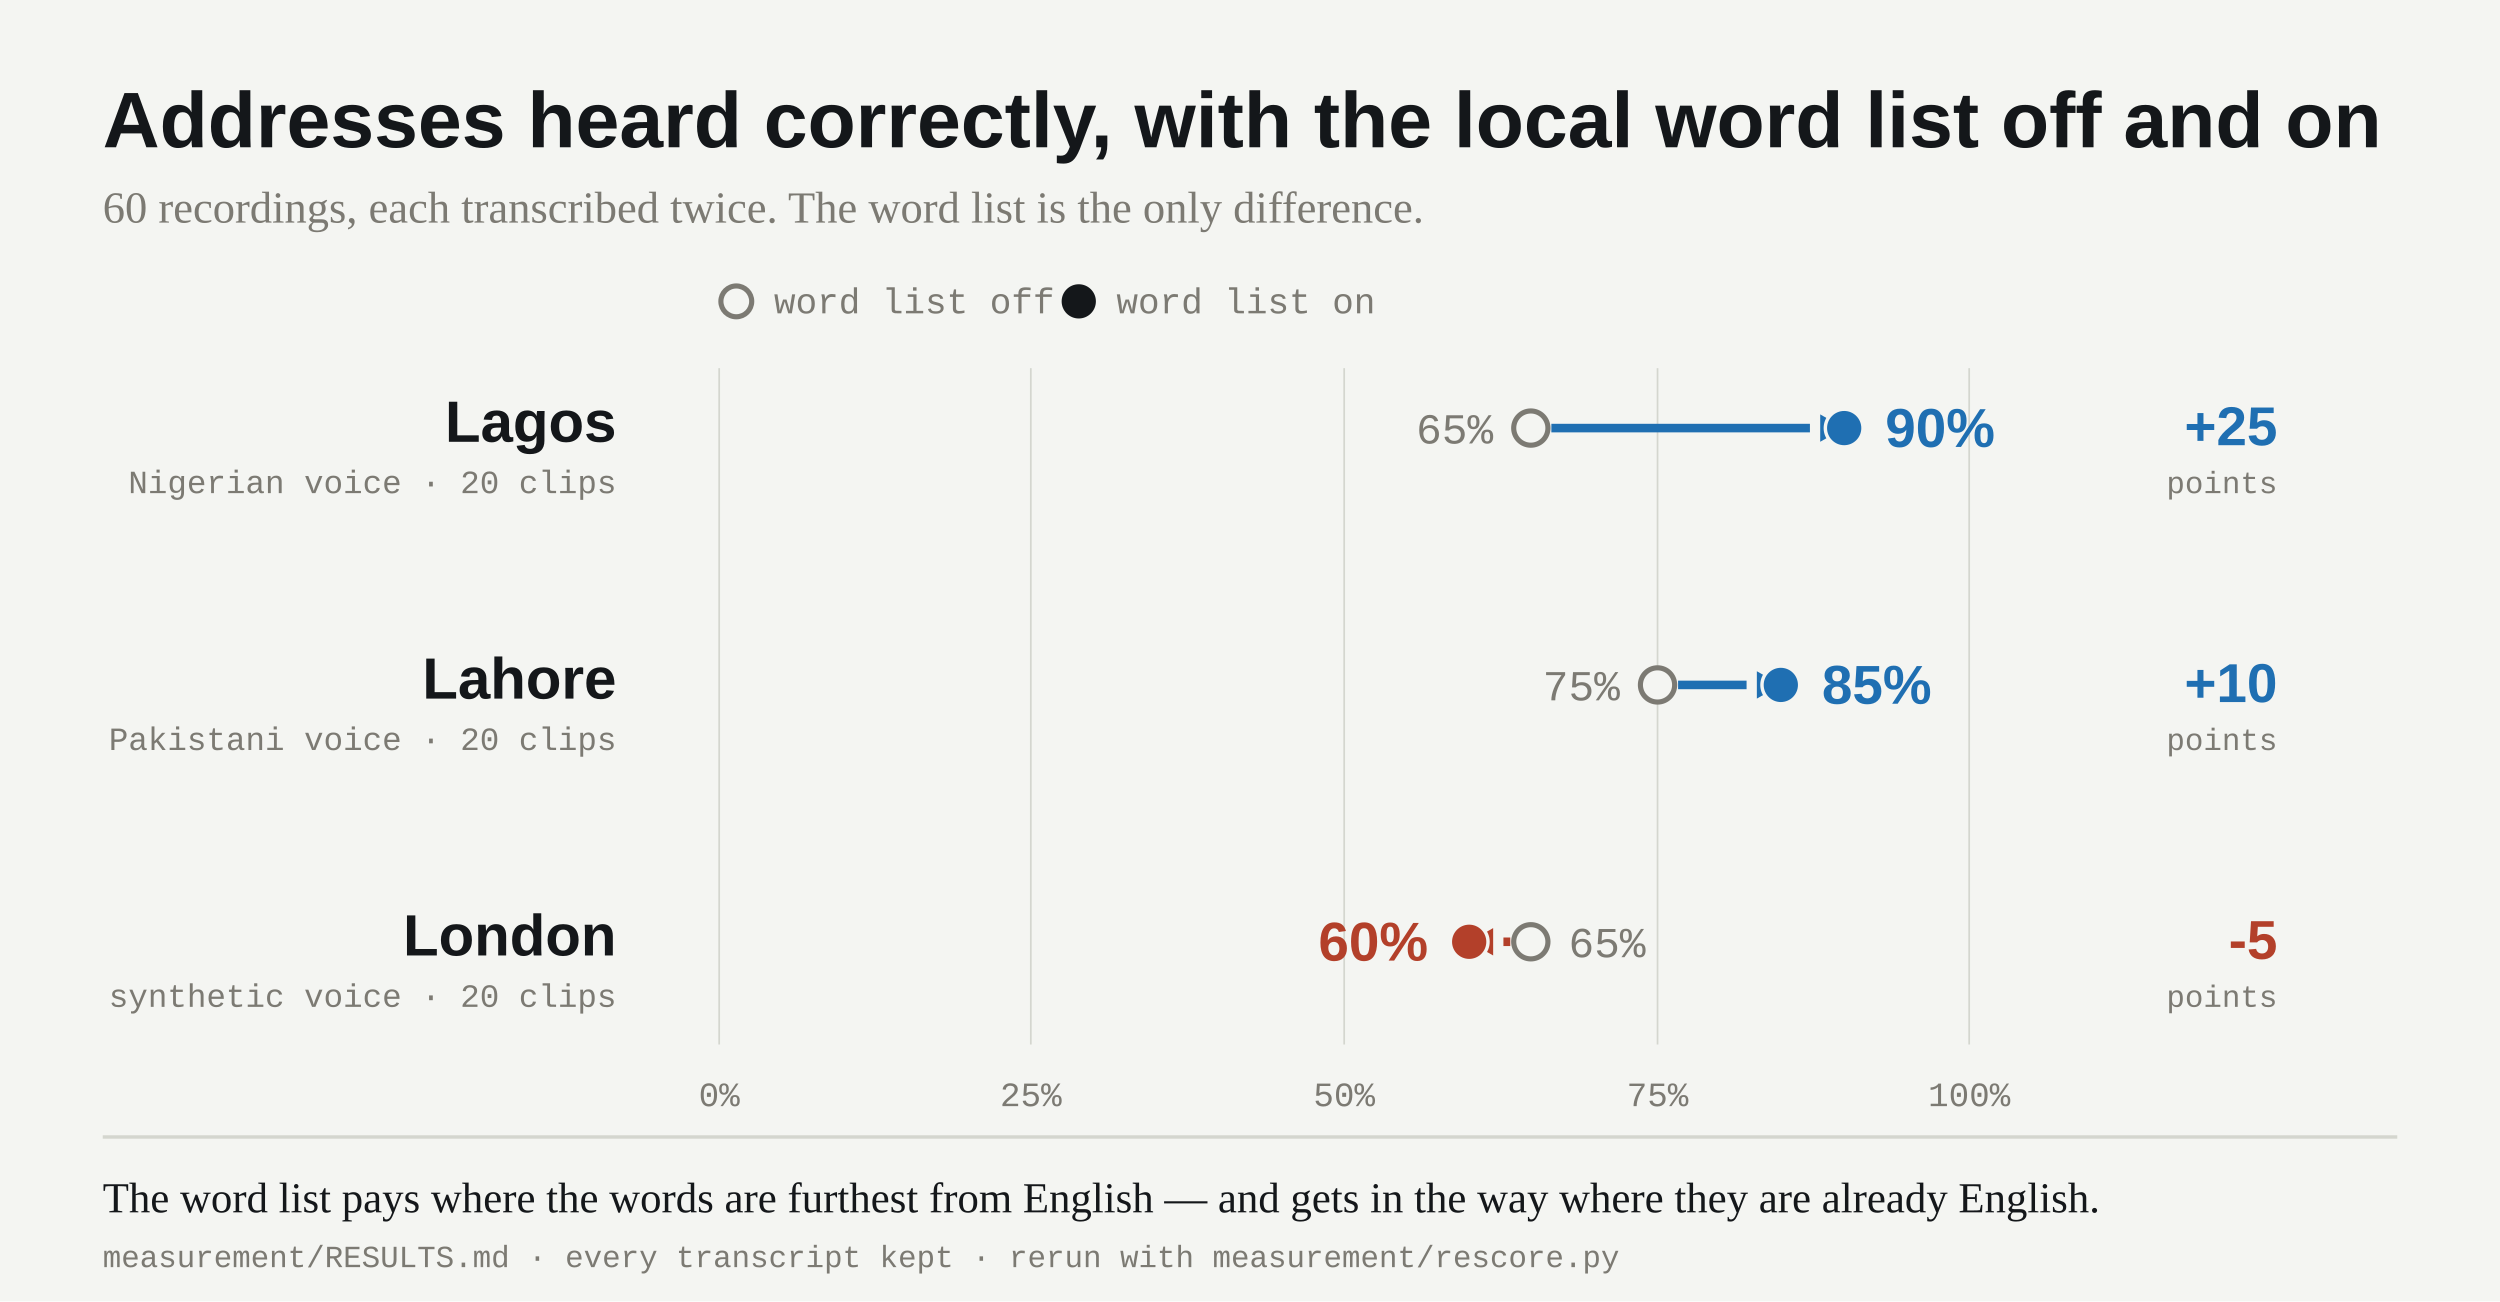
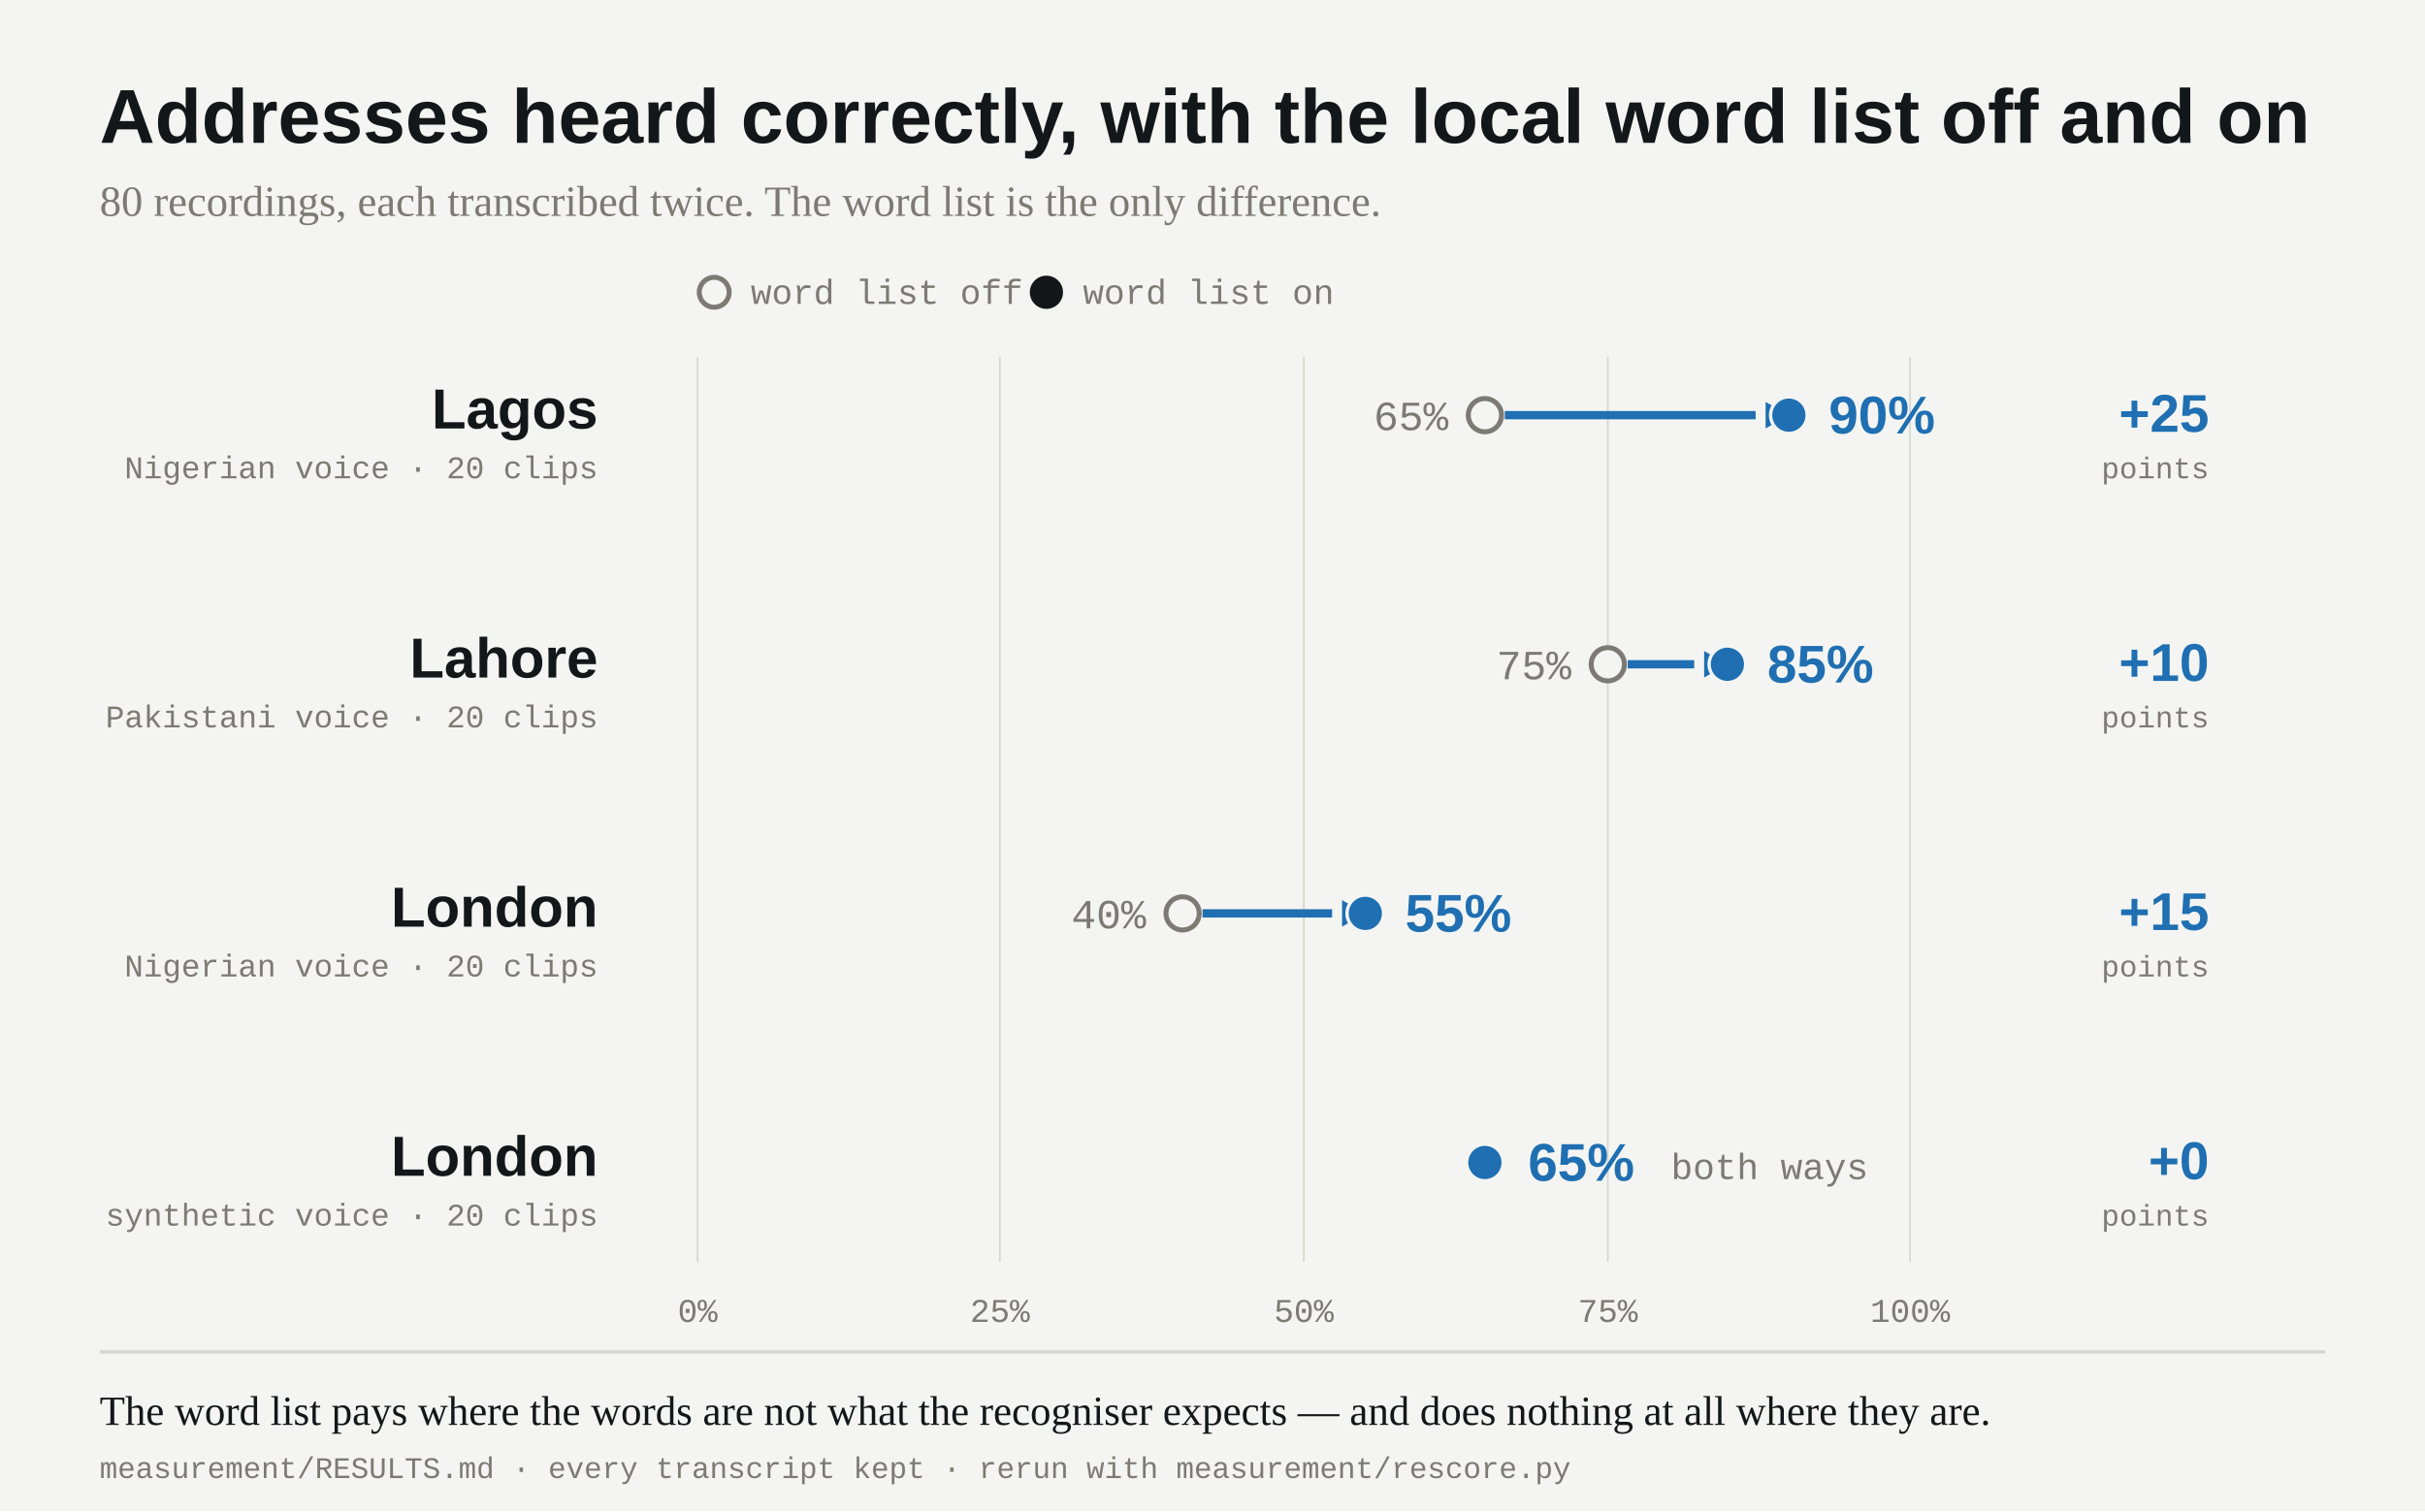
- <svg xmlns="http://www.w3.org/2000/svg" width="1460" height="760" viewBox="0 0 1460 760">
+ <svg xmlns="http://www.w3.org/2000/svg" width="1460" height="910" viewBox="0 0 1460 910">
  <defs>
    <style>
    .display{font-family:"Segoe UI",Arial,Helvetica,sans-serif;font-weight:700}
    .body{font-family:Georgia,"Times New Roman",serif}
    .mono{font-family:Consolas,"Courier New",monospace}
  </style>
  </defs>
-   <rect width="1460" height="760" fill="#F4F5F2" />
+   <rect width="1460" height="910" fill="#F4F5F2" />
  <text class="display" x="60" y="86" font-size="46" fill="#14171A">Addresses heard correctly, with the local word list off and on</text>
-   <text class="body" x="60" y="130" font-size="26" fill="#7C7A73">60 recordings, each transcribed twice. The word list is the only difference.</text>
+   <text class="body" x="60" y="130" font-size="26" fill="#7C7A73">80 recordings, each transcribed twice. The word list is the only difference.</text>
  <circle cx="430" cy="176" r="9" fill="#F4F5F2" stroke="#7C7A73" stroke-width="3" />
  <text class="mono" x="452" y="183" font-size="21" fill="#7C7A73">word list off</text>
  <circle cx="630" cy="176" r="10" fill="#14171A" />
  <text class="mono" x="652" y="183" font-size="21" fill="#7C7A73">word list on</text>
-   <line x1="420" y1="215" x2="420" y2="610" stroke="#D4D6CF" stroke-width="1" />
-   <text class="mono" x="420" y="646" font-size="20" fill="#7C7A73" text-anchor="middle">0%</text>
-   <line x1="602" y1="215" x2="602" y2="610" stroke="#D4D6CF" stroke-width="1" />
-   <text class="mono" x="602" y="646" font-size="20" fill="#7C7A73" text-anchor="middle">25%</text>
-   <line x1="785" y1="215" x2="785" y2="610" stroke="#D4D6CF" stroke-width="1" />
-   <text class="mono" x="785" y="646" font-size="20" fill="#7C7A73" text-anchor="middle">50%</text>
-   <line x1="968" y1="215" x2="968" y2="610" stroke="#D4D6CF" stroke-width="1" />
-   <text class="mono" x="968" y="646" font-size="20" fill="#7C7A73" text-anchor="middle">75%</text>
-   <line x1="1150" y1="215" x2="1150" y2="610" stroke="#D4D6CF" stroke-width="1" />
-   <text class="mono" x="1150" y="646" font-size="20" fill="#7C7A73" text-anchor="middle">100%</text>
+   <line x1="420" y1="215" x2="420" y2="760" stroke="#D4D6CF" stroke-width="1" />
+   <text class="mono" x="420" y="796" font-size="20" fill="#7C7A73" text-anchor="middle">0%</text>
+   <line x1="602" y1="215" x2="602" y2="760" stroke="#D4D6CF" stroke-width="1" />
+   <text class="mono" x="602" y="796" font-size="20" fill="#7C7A73" text-anchor="middle">25%</text>
+   <line x1="785" y1="215" x2="785" y2="760" stroke="#D4D6CF" stroke-width="1" />
+   <text class="mono" x="785" y="796" font-size="20" fill="#7C7A73" text-anchor="middle">50%</text>
+   <line x1="968" y1="215" x2="968" y2="760" stroke="#D4D6CF" stroke-width="1" />
+   <text class="mono" x="968" y="796" font-size="20" fill="#7C7A73" text-anchor="middle">75%</text>
+   <line x1="1150" y1="215" x2="1150" y2="760" stroke="#D4D6CF" stroke-width="1" />
+   <text class="mono" x="1150" y="796" font-size="20" fill="#7C7A73" text-anchor="middle">100%</text>
  <text class="display" x="360" y="258" font-size="34" fill="#14171A" text-anchor="end">Lagos</text>
  <text class="mono" x="360" y="288" font-size="19" fill="#7C7A73" text-anchor="end">Nigerian voice · 20 clips</text>
  <line x1="906" y1="250" x2="1057" y2="250" stroke="#1F6FB2" stroke-width="5" />
  <polygon points="1077,250 1063,242 1063,258" fill="#1F6FB2" />
  <circle cx="894" cy="250" r="10" fill="#F4F5F2" stroke="#7C7A73" stroke-width="3" />
  <circle cx="1077" cy="250" r="11" fill="#1F6FB2" stroke="#F4F5F2" stroke-width="2" />
  <text class="mono" x="872" y="259" font-size="25" fill="#7C7A73" text-anchor="end">65%</text>
  <text class="display" x="1101" y="261" font-size="32" fill="#1F6FB2" text-anchor="start">90%</text>
  <text class="display" x="1330" y="260" font-size="32" fill="#1F6FB2" text-anchor="end">+25</text>
  <text class="mono" x="1330" y="288" font-size="18" fill="#7C7A73" text-anchor="end">points</text>
  <text class="display" x="360" y="408" font-size="34" fill="#14171A" text-anchor="end">Lahore</text>
  <text class="mono" x="360" y="438" font-size="19" fill="#7C7A73" text-anchor="end">Pakistani voice · 20 clips</text>
  <line x1="980" y1="400" x2="1020" y2="400" stroke="#1F6FB2" stroke-width="5" />
  <polygon points="1040,400 1026,392 1026,408" fill="#1F6FB2" />
  <circle cx="968" cy="400" r="10" fill="#F4F5F2" stroke="#7C7A73" stroke-width="3" />
  <circle cx="1040" cy="400" r="11" fill="#1F6FB2" stroke="#F4F5F2" stroke-width="2" />
  <text class="mono" x="946" y="409" font-size="25" fill="#7C7A73" text-anchor="end">75%</text>
  <text class="display" x="1064" y="411" font-size="32" fill="#1F6FB2" text-anchor="start">85%</text>
  <text class="display" x="1330" y="410" font-size="32" fill="#1F6FB2" text-anchor="end">+10</text>
  <text class="mono" x="1330" y="438" font-size="18" fill="#7C7A73" text-anchor="end">points</text>
  <text class="display" x="360" y="558" font-size="34" fill="#14171A" text-anchor="end">London</text>
-   <text class="mono" x="360" y="588" font-size="19" fill="#7C7A73" text-anchor="end">synthetic voice · 20 clips</text>
-   <line x1="882" y1="550" x2="878" y2="550" stroke="#B3402A" stroke-width="5" />
-   <polygon points="858,550 872,542 872,558" fill="#B3402A" />
-   <circle cx="894" cy="550" r="10" fill="#F4F5F2" stroke="#7C7A73" stroke-width="3" />
-   <circle cx="858" cy="550" r="11" fill="#B3402A" stroke="#F4F5F2" stroke-width="2" />
-   <text class="mono" x="916" y="559" font-size="25" fill="#7C7A73" text-anchor="start">65%</text>
-   <text class="display" x="834" y="561" font-size="32" fill="#B3402A" text-anchor="end">60%</text>
-   <text class="display" x="1330" y="560" font-size="32" fill="#B3402A" text-anchor="end">-5</text>
+   <text class="mono" x="360" y="588" font-size="19" fill="#7C7A73" text-anchor="end">Nigerian voice · 20 clips</text>
+   <line x1="724" y1="550" x2="802" y2="550" stroke="#1F6FB2" stroke-width="5" />
+   <polygon points="822,550 808,542 808,558" fill="#1F6FB2" />
+   <circle cx="712" cy="550" r="10" fill="#F4F5F2" stroke="#7C7A73" stroke-width="3" />
+   <circle cx="822" cy="550" r="11" fill="#1F6FB2" stroke="#F4F5F2" stroke-width="2" />
+   <text class="mono" x="690" y="559" font-size="25" fill="#7C7A73" text-anchor="end">40%</text>
+   <text class="display" x="846" y="561" font-size="32" fill="#1F6FB2" text-anchor="start">55%</text>
+   <text class="display" x="1330" y="560" font-size="32" fill="#1F6FB2" text-anchor="end">+15</text>
  <text class="mono" x="1330" y="588" font-size="18" fill="#7C7A73" text-anchor="end">points</text>
-   <line x1="60" y1="664" x2="1400" y2="664" stroke="#D4D6CF" stroke-width="2" />
-   <text class="body" x="60" y="708" font-size="25" fill="#14171A">The word list pays where the words are furthest from English — and gets in the way where they are already English.</text>
-   <text class="mono" x="60" y="740" font-size="18" fill="#7C7A73">measurement/RESULTS.md · every transcript kept · rerun with measurement/rescore.py</text>
+   <text class="display" x="360" y="708" font-size="34" fill="#14171A" text-anchor="end">London</text>
+   <text class="mono" x="360" y="738" font-size="19" fill="#7C7A73" text-anchor="end">synthetic voice · 20 clips</text>
+   <circle cx="894" cy="700" r="10" fill="#F4F5F2" stroke="#7C7A73" stroke-width="3" />
+   <circle cx="894" cy="700" r="11" fill="#1F6FB2" stroke="#F4F5F2" stroke-width="2" />
+   <text class="display" x="920" y="711" font-size="32" fill="#1F6FB2" text-anchor="start">65%</text>
+   <text class="mono" x="1006" y="710" font-size="22" fill="#7C7A73" text-anchor="start">both ways</text>
+   <text class="display" x="1330" y="710" font-size="32" fill="#1F6FB2" text-anchor="end">+0</text>
+   <text class="mono" x="1330" y="738" font-size="18" fill="#7C7A73" text-anchor="end">points</text>
+   <line x1="60" y1="814" x2="1400" y2="814" stroke="#D4D6CF" stroke-width="2" />
+   <text class="body" x="60" y="858" font-size="25" fill="#14171A">The word list pays where the words are not what the recogniser expects — and does nothing at all where they are.</text>
+   <text class="mono" x="60" y="890" font-size="18" fill="#7C7A73">measurement/RESULTS.md · every transcript kept · rerun with measurement/rescore.py</text>
</svg>
